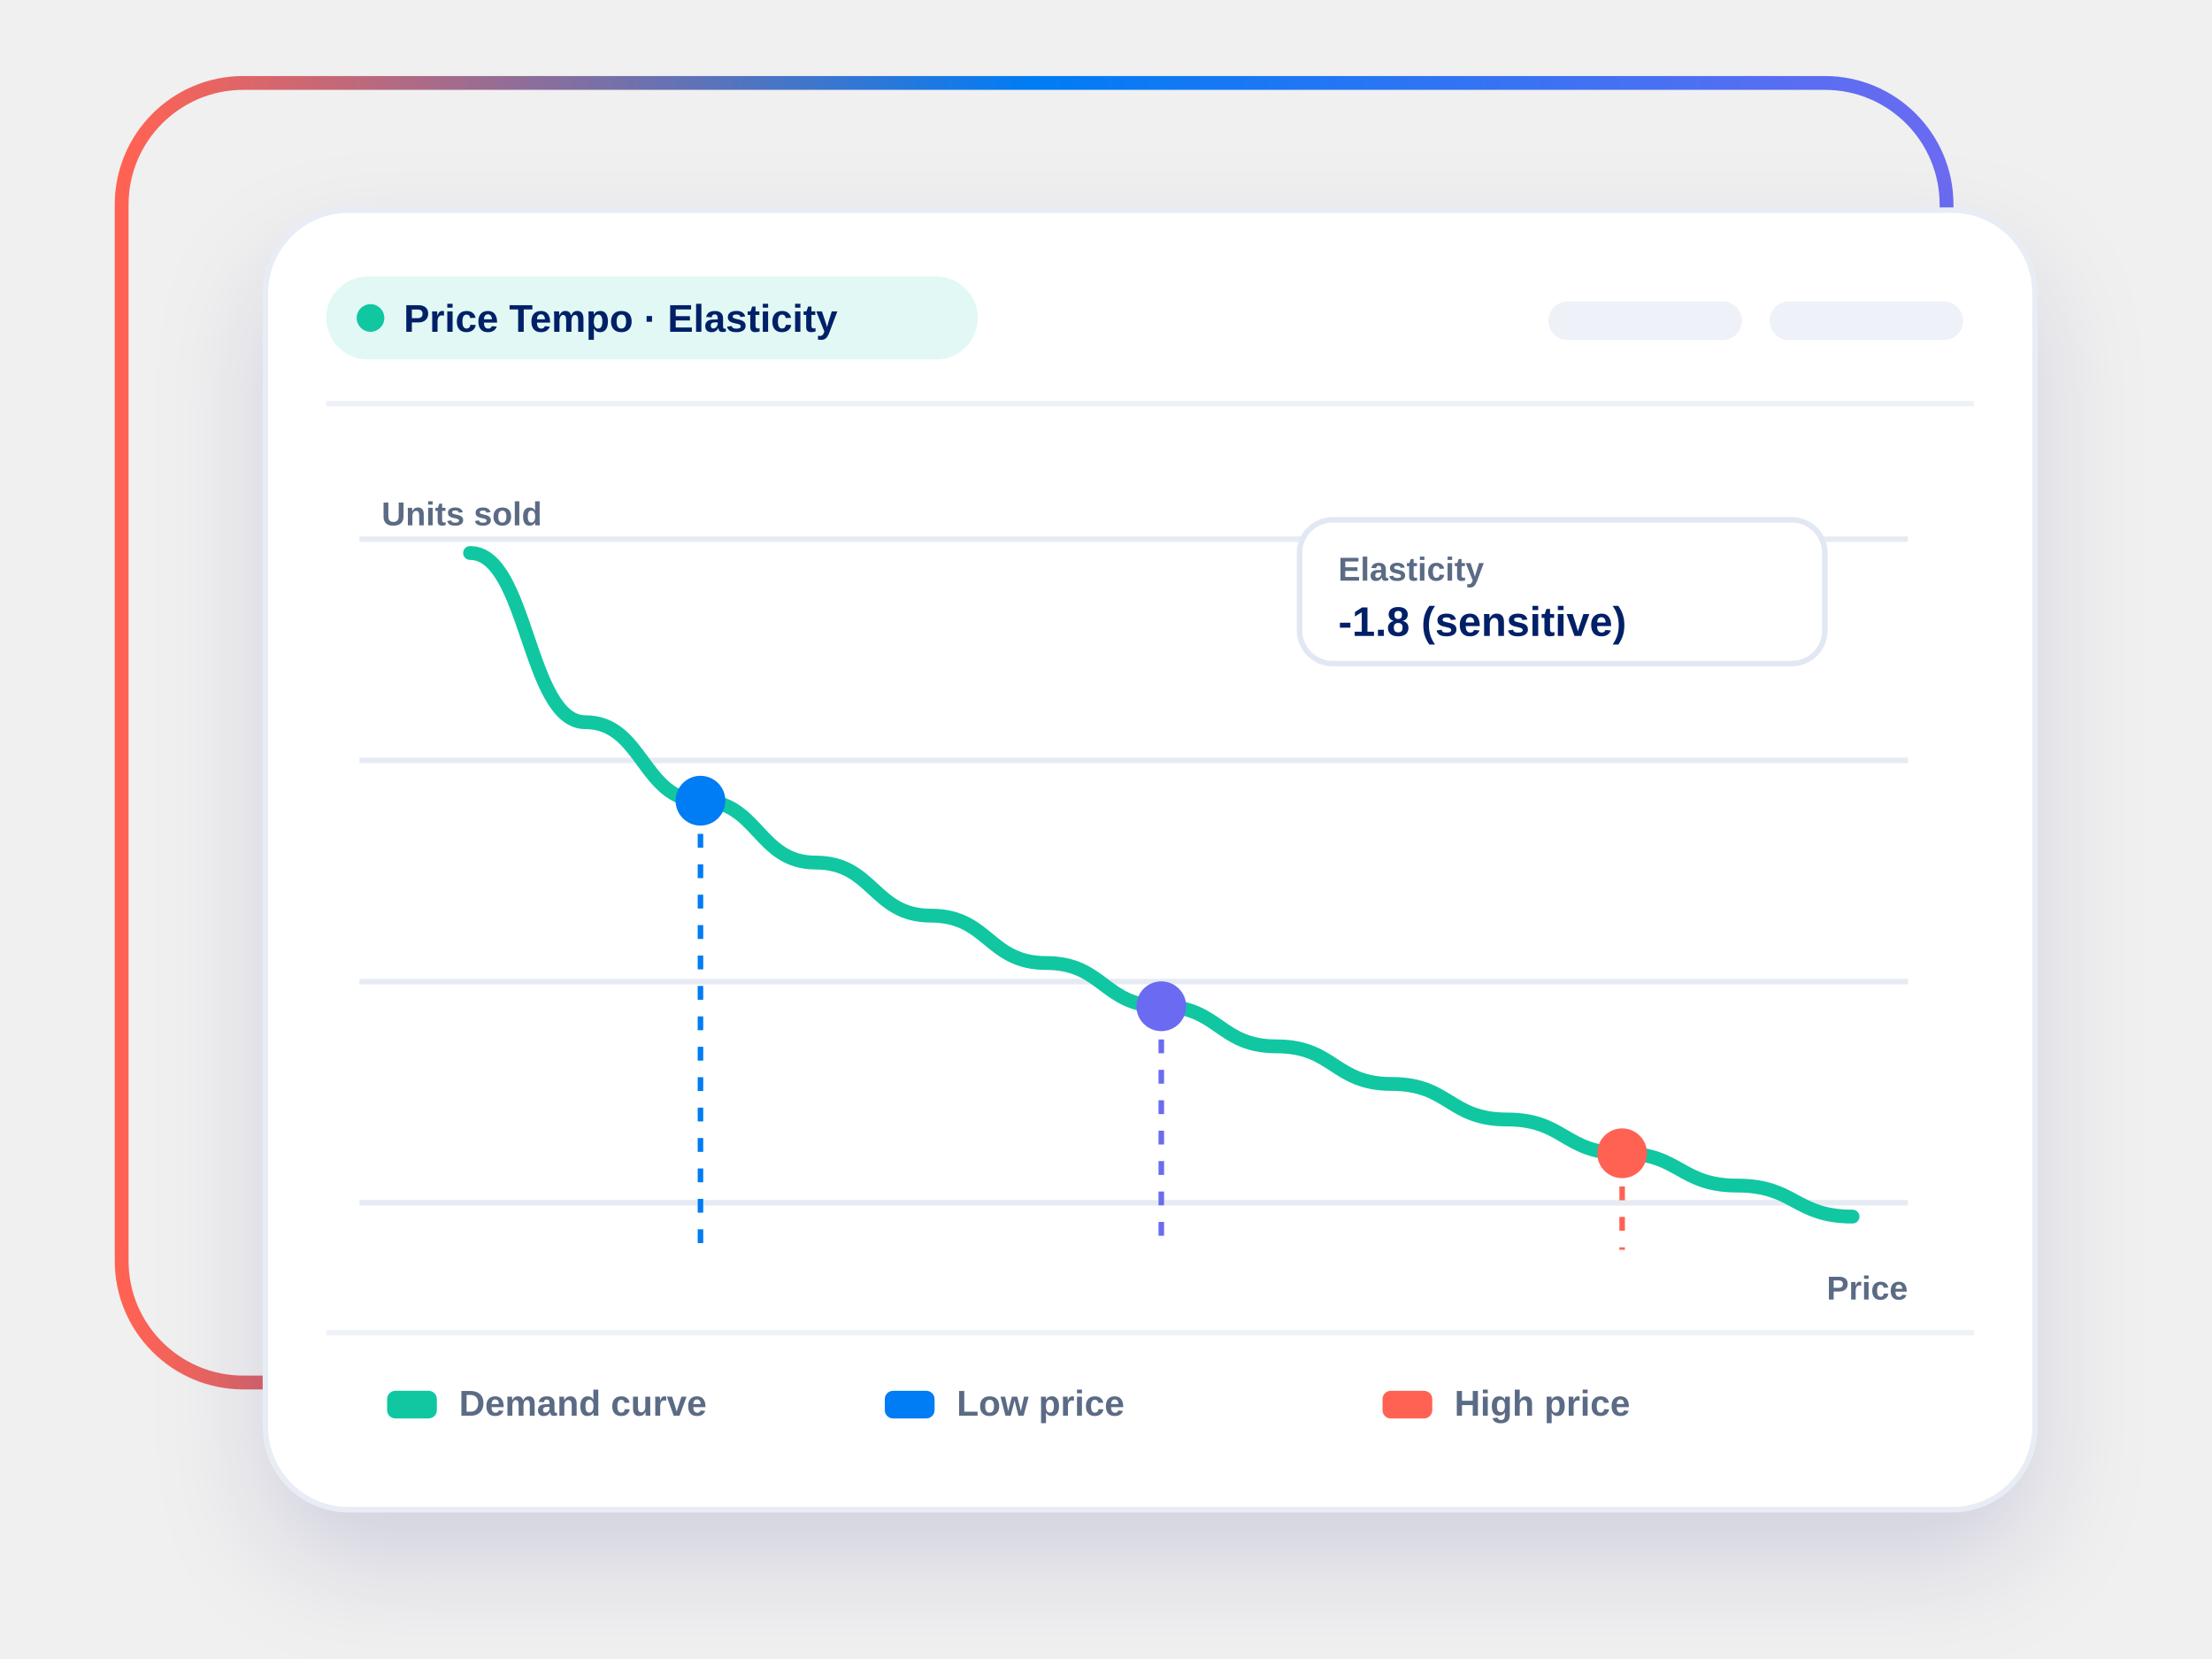
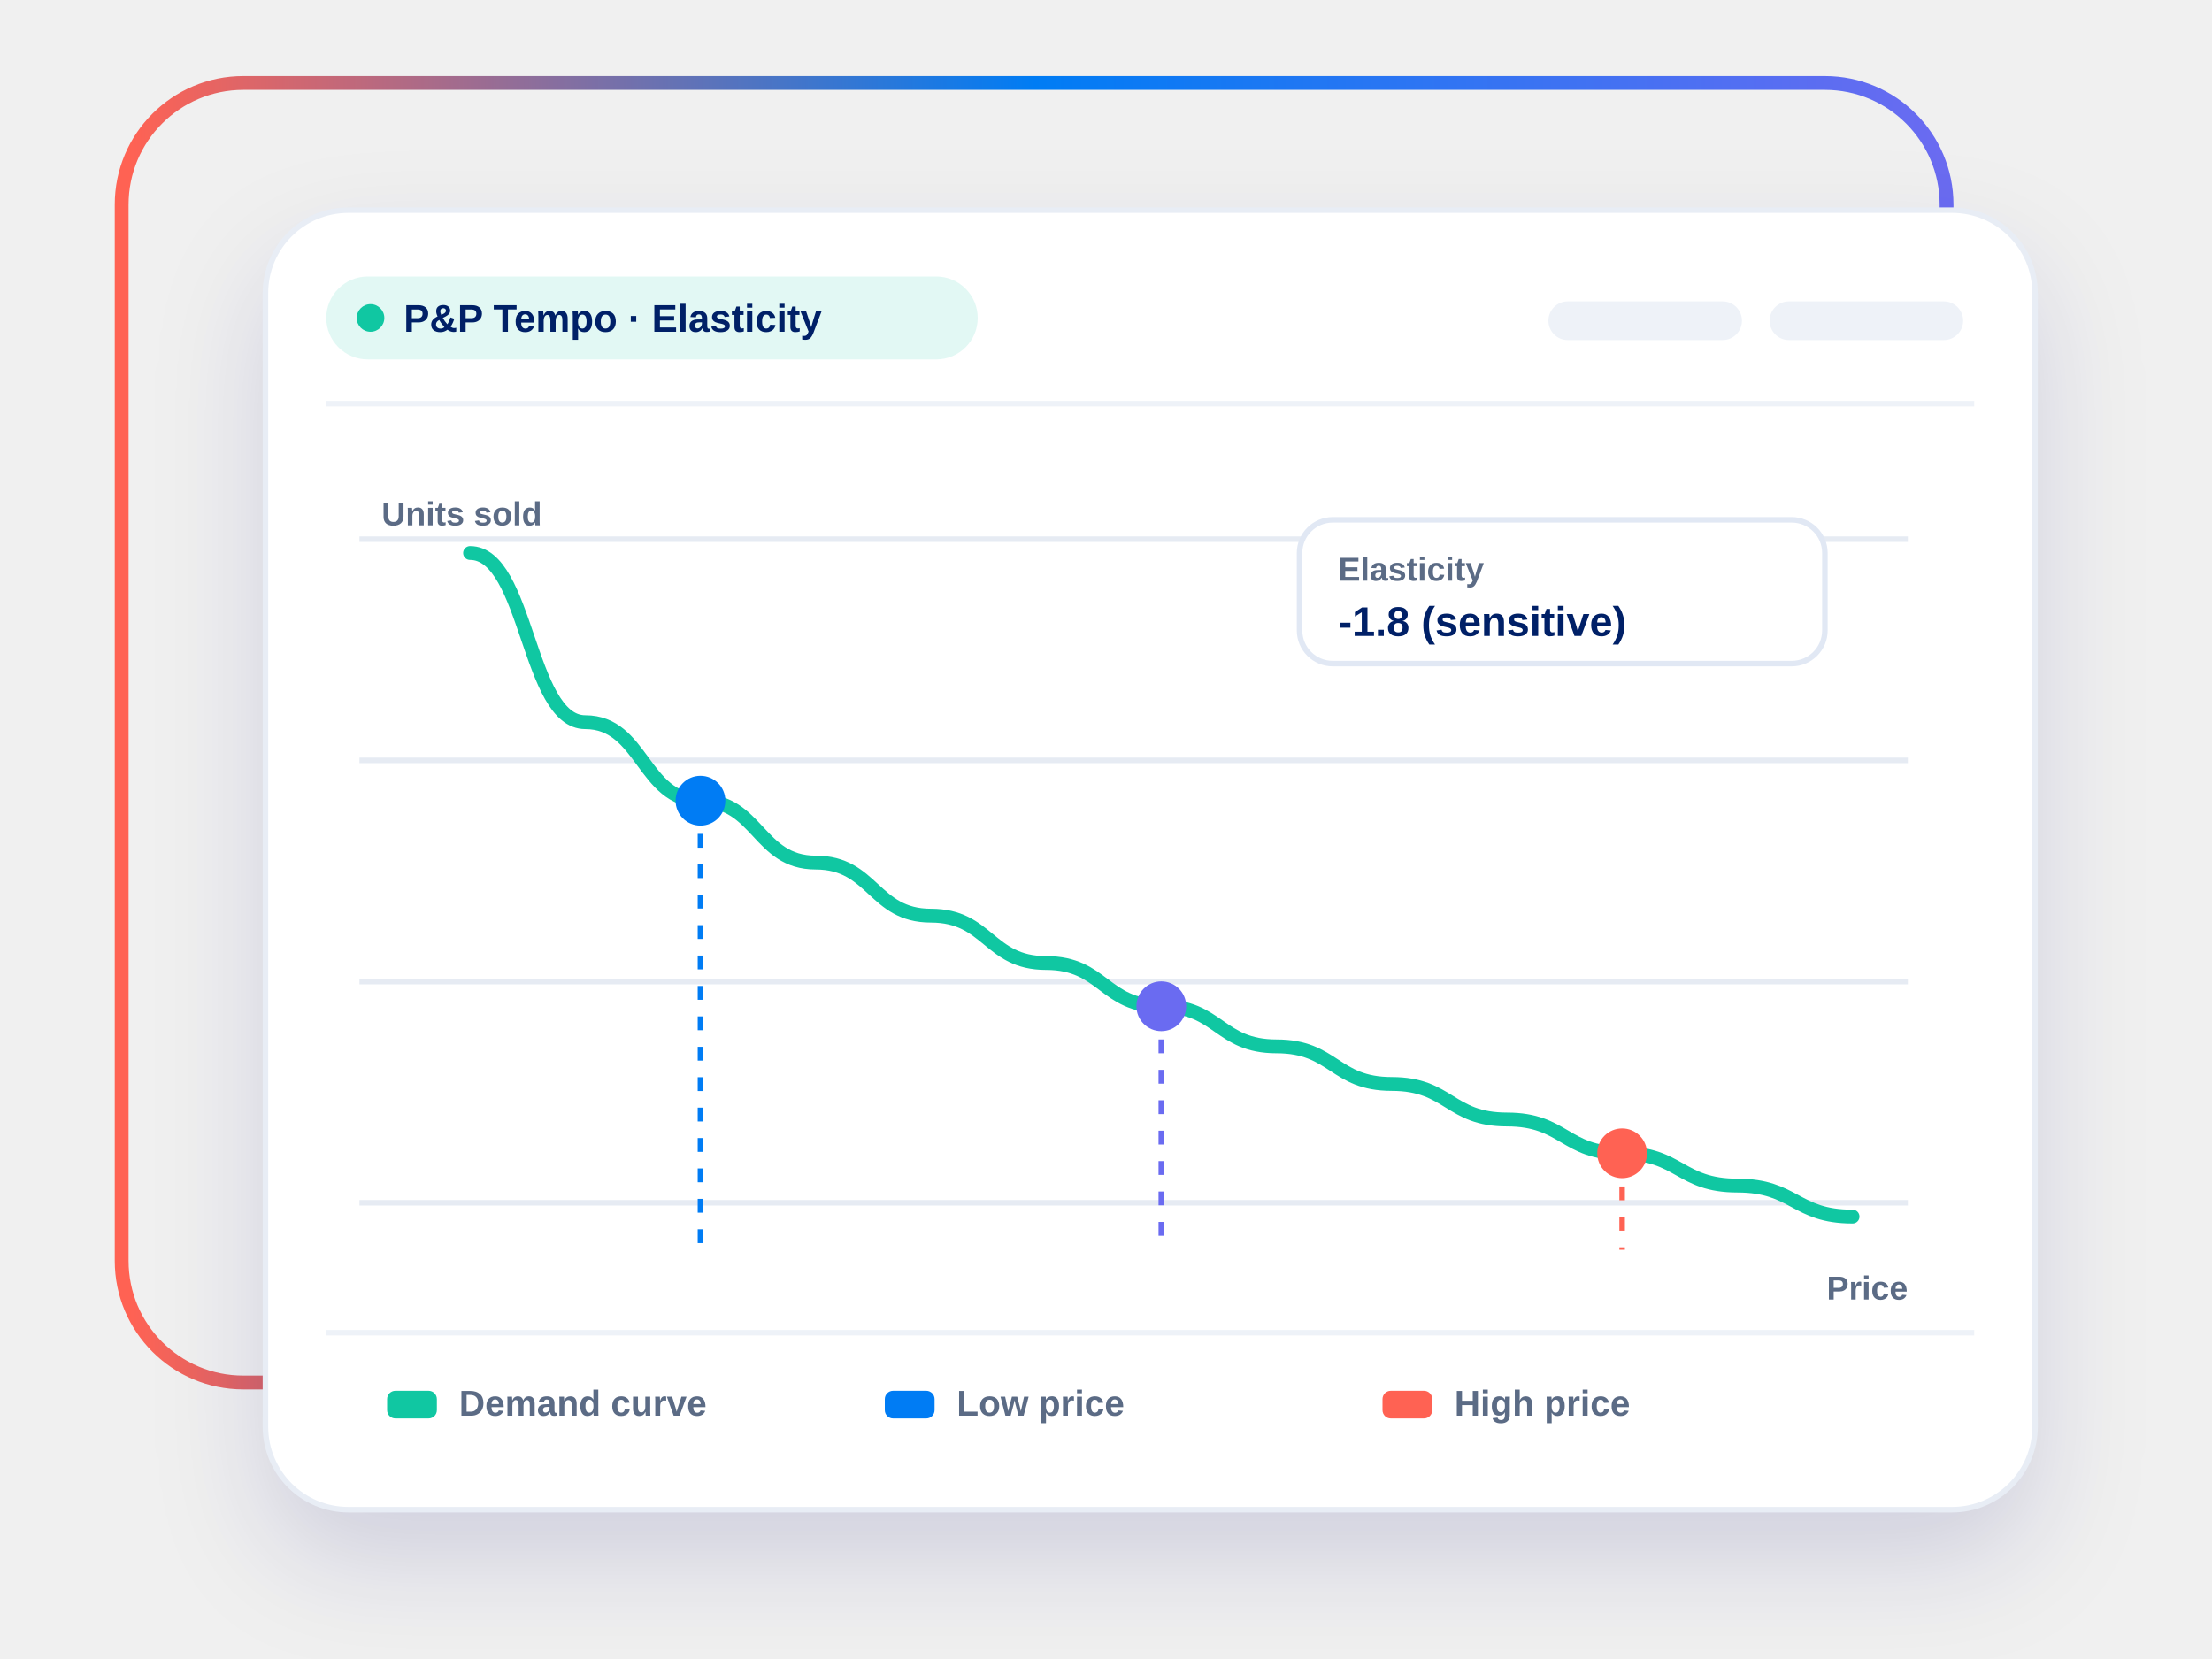
<svg xmlns="http://www.w3.org/2000/svg" viewBox="0 0 800 600" width="800" height="600" role="img" aria-label="Price elasticity">
  <defs>
    <linearGradient id="fr" x1="0" y1="0" x2="1" y2="0">
      <stop offset="0" stop-color="#ff6253" />
      <stop offset=".5" stop-color="#007cf4" />
      <stop offset="1" stop-color="#6a6bf1" />
    </linearGradient>
    <linearGradient id="gB" x1="0" y1="0" x2="0" y2="1">
      <stop offset="0" stop-color="#007cf4" stop-opacity=".28" />
      <stop offset="1" stop-color="#007cf4" stop-opacity="0" />
    </linearGradient>
    <linearGradient id="gT" x1="0" y1="0" x2="0" y2="1">
      <stop offset="0" stop-color="#10c7a2" stop-opacity=".3" />
      <stop offset="1" stop-color="#10c7a2" stop-opacity="0" />
    </linearGradient>
    <linearGradient id="gC" x1="0" y1="0" x2="0" y2="1">
      <stop offset="0" stop-color="#ff6253" stop-opacity=".28" />
      <stop offset="1" stop-color="#ff6253" stop-opacity="0" />
    </linearGradient>
    <linearGradient id="gP" x1="0" y1="0" x2="0" y2="1">
      <stop offset="0" stop-color="#6a6bf1" stop-opacity=".9" />
      <stop offset="1" stop-color="#007cf4" stop-opacity=".9" />
    </linearGradient>
    <filter id="sh" x="-10%" y="-10%" width="120%" height="130%">
      <feDropShadow dx="0" dy="18" stdDeviation="20" flood-color="#002067" flood-opacity=".14" />
    </filter>
  </defs>
  <rect x="44" y="30" width="660" height="470" rx="44" fill="none" stroke="url(#fr)" stroke-width="5" />
  <g filter="url(#sh)">
    <rect x="96" y="76" width="640" height="470" rx="30" fill="#fff" />
  </g>
  <rect x="96" y="76" width="640" height="470" rx="30" fill="none" stroke="#e8edf5" stroke-width="2" />
  <rect x="118" y="100" width="235.6" height="30" rx="15" fill="#10c7a2" fill-opacity=".12" />
  <circle cx="134" cy="115" r="5" fill="#10c7a2" />
-   <text x="146" y="120" font-family="Poppins,Segoe UI,Arial,sans-serif" font-size="14" font-weight="700" fill="#002067">Price Tempo · Elasticity</text>
+   <text x="146" y="120" font-family="Poppins,Segoe UI,Arial,sans-serif" font-size="14" font-weight="700" fill="#002067">P&amp;P Tempo · Elasticity</text>
  <rect x="560" y="109" width="70" height="14" rx="7" fill="#eef2f8" />
  <rect x="640" y="109" width="70" height="14" rx="7" fill="#eef2f8" />
  <line x1="118" x2="714" y1="146" y2="146" stroke="#eef2f8" stroke-width="2" />
  <line x1="130" x2="690" y1="195" y2="195" stroke="#e6ebf3" stroke-width="2" />
  <line x1="130" x2="690" y1="275" y2="275" stroke="#e6ebf3" stroke-width="2" />
  <line x1="130" x2="690" y1="355" y2="355" stroke="#e6ebf3" stroke-width="2" />
  <line x1="130" x2="690" y1="435" y2="435" stroke="#e6ebf3" stroke-width="2" />
  <path d="M170 200 C190.833 200 190.833 261.187 211.667 261.187 C232.5 261.187 232.5 289.584 253.333 289.584 C274.167 289.584 274.167 311.964 295 311.964 C315.833 311.964 315.833 331.158 336.667 331.158 C357.5 331.158 357.5 348.284 378.333 348.284 C399.167 348.284 399.167 363.925 420 363.925 C440.833 363.925 440.833 378.429 461.667 378.429 C482.5 378.429 482.5 392.026 503.333 392.026 C524.167 392.026 524.167 404.878 545 404.878 C565.833 404.878 565.833 417.101 586.667 417.101 C607.5 417.101 607.5 428.785 628.333 428.785 C649.167 428.785 649.167 440 670 440" fill="none" stroke="#10c7a2" stroke-width="5" stroke-linecap="round" />
  <circle cx="253.333" cy="289.584" r="9" fill="#007cf4" />
  <line x1="253.333" x2="253.333" y1="301.584" y2="452" stroke="#007cf4" stroke-width="2" stroke-dasharray="5 6" />
  <circle cx="420" cy="363.925" r="9" fill="#6a6bf1" />
  <line x1="420" x2="420" y1="375.925" y2="452" stroke="#6a6bf1" stroke-width="2" stroke-dasharray="5 6" />
  <circle cx="586.667" cy="417.101" r="9" fill="#ff6253" />
  <line x1="586.667" x2="586.667" y1="429.101" y2="452" stroke="#ff6253" stroke-width="2" stroke-dasharray="5 6" />
  <text x="690" y="470" text-anchor="end" font-family="Poppins,Segoe UI,Arial,sans-serif" font-size="12" font-weight="600" fill="#5b6b85">Price</text>
  <text x="138" y="190" font-family="Poppins,Segoe UI,Arial,sans-serif" font-size="12" font-weight="600" fill="#5b6b85">Units sold</text>
  <g transform="translate(470 188)">
    <rect width="190" height="52" rx="12" fill="#fff" stroke="#e1e8f4" stroke-width="2" />
    <text x="14" y="22" font-family="Poppins,Segoe UI,Arial,sans-serif" font-size="12" font-weight="600" fill="#5b6b85">Elasticity</text>
    <text x="14" y="42" font-family="Poppins,Segoe UI,Arial,sans-serif" font-size="15" font-weight="800" fill="#002067">-1.8 (sensitive)</text>
  </g>
  <line x1="118" x2="714" y1="482" y2="482" stroke="#eef2f8" stroke-width="2" />
  <rect x="140" y="503" width="18" height="10" rx="3" fill="#10c7a2" />
  <text x="166" y="512" font-family="Poppins,Segoe UI,Arial,sans-serif" font-size="13" font-weight="600" fill="#5b6b85">Demand curve</text>
  <rect x="320" y="503" width="18" height="10" rx="3" fill="#007cf4" />
  <text x="346" y="512" font-family="Poppins,Segoe UI,Arial,sans-serif" font-size="13" font-weight="600" fill="#5b6b85">Low price</text>
  <rect x="500" y="503" width="18" height="10" rx="3" fill="#ff6253" />
  <text x="526" y="512" font-family="Poppins,Segoe UI,Arial,sans-serif" font-size="13" font-weight="600" fill="#5b6b85">High price</text>
</svg>
